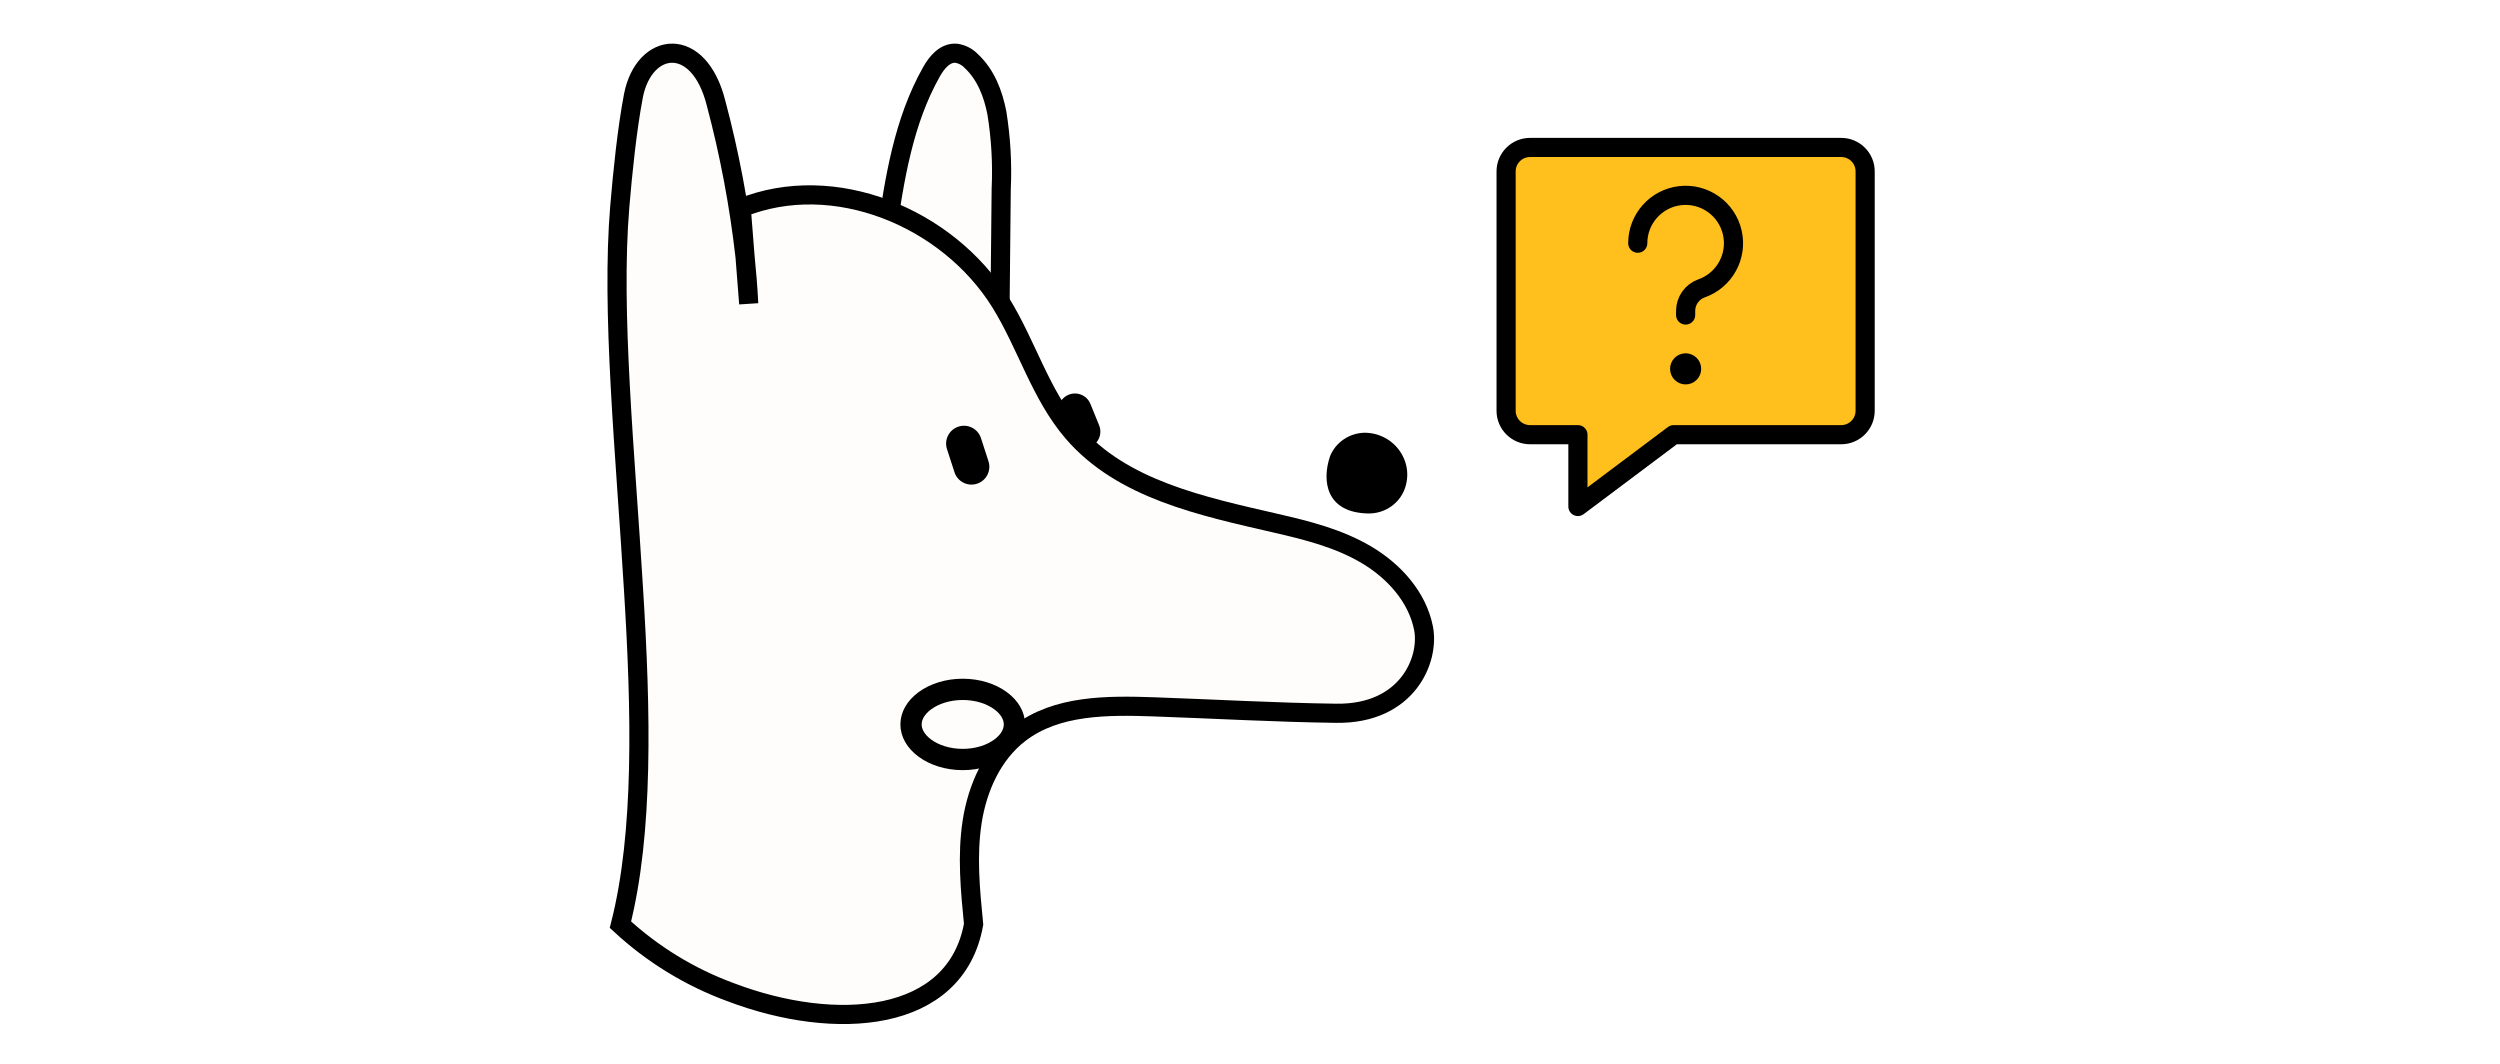
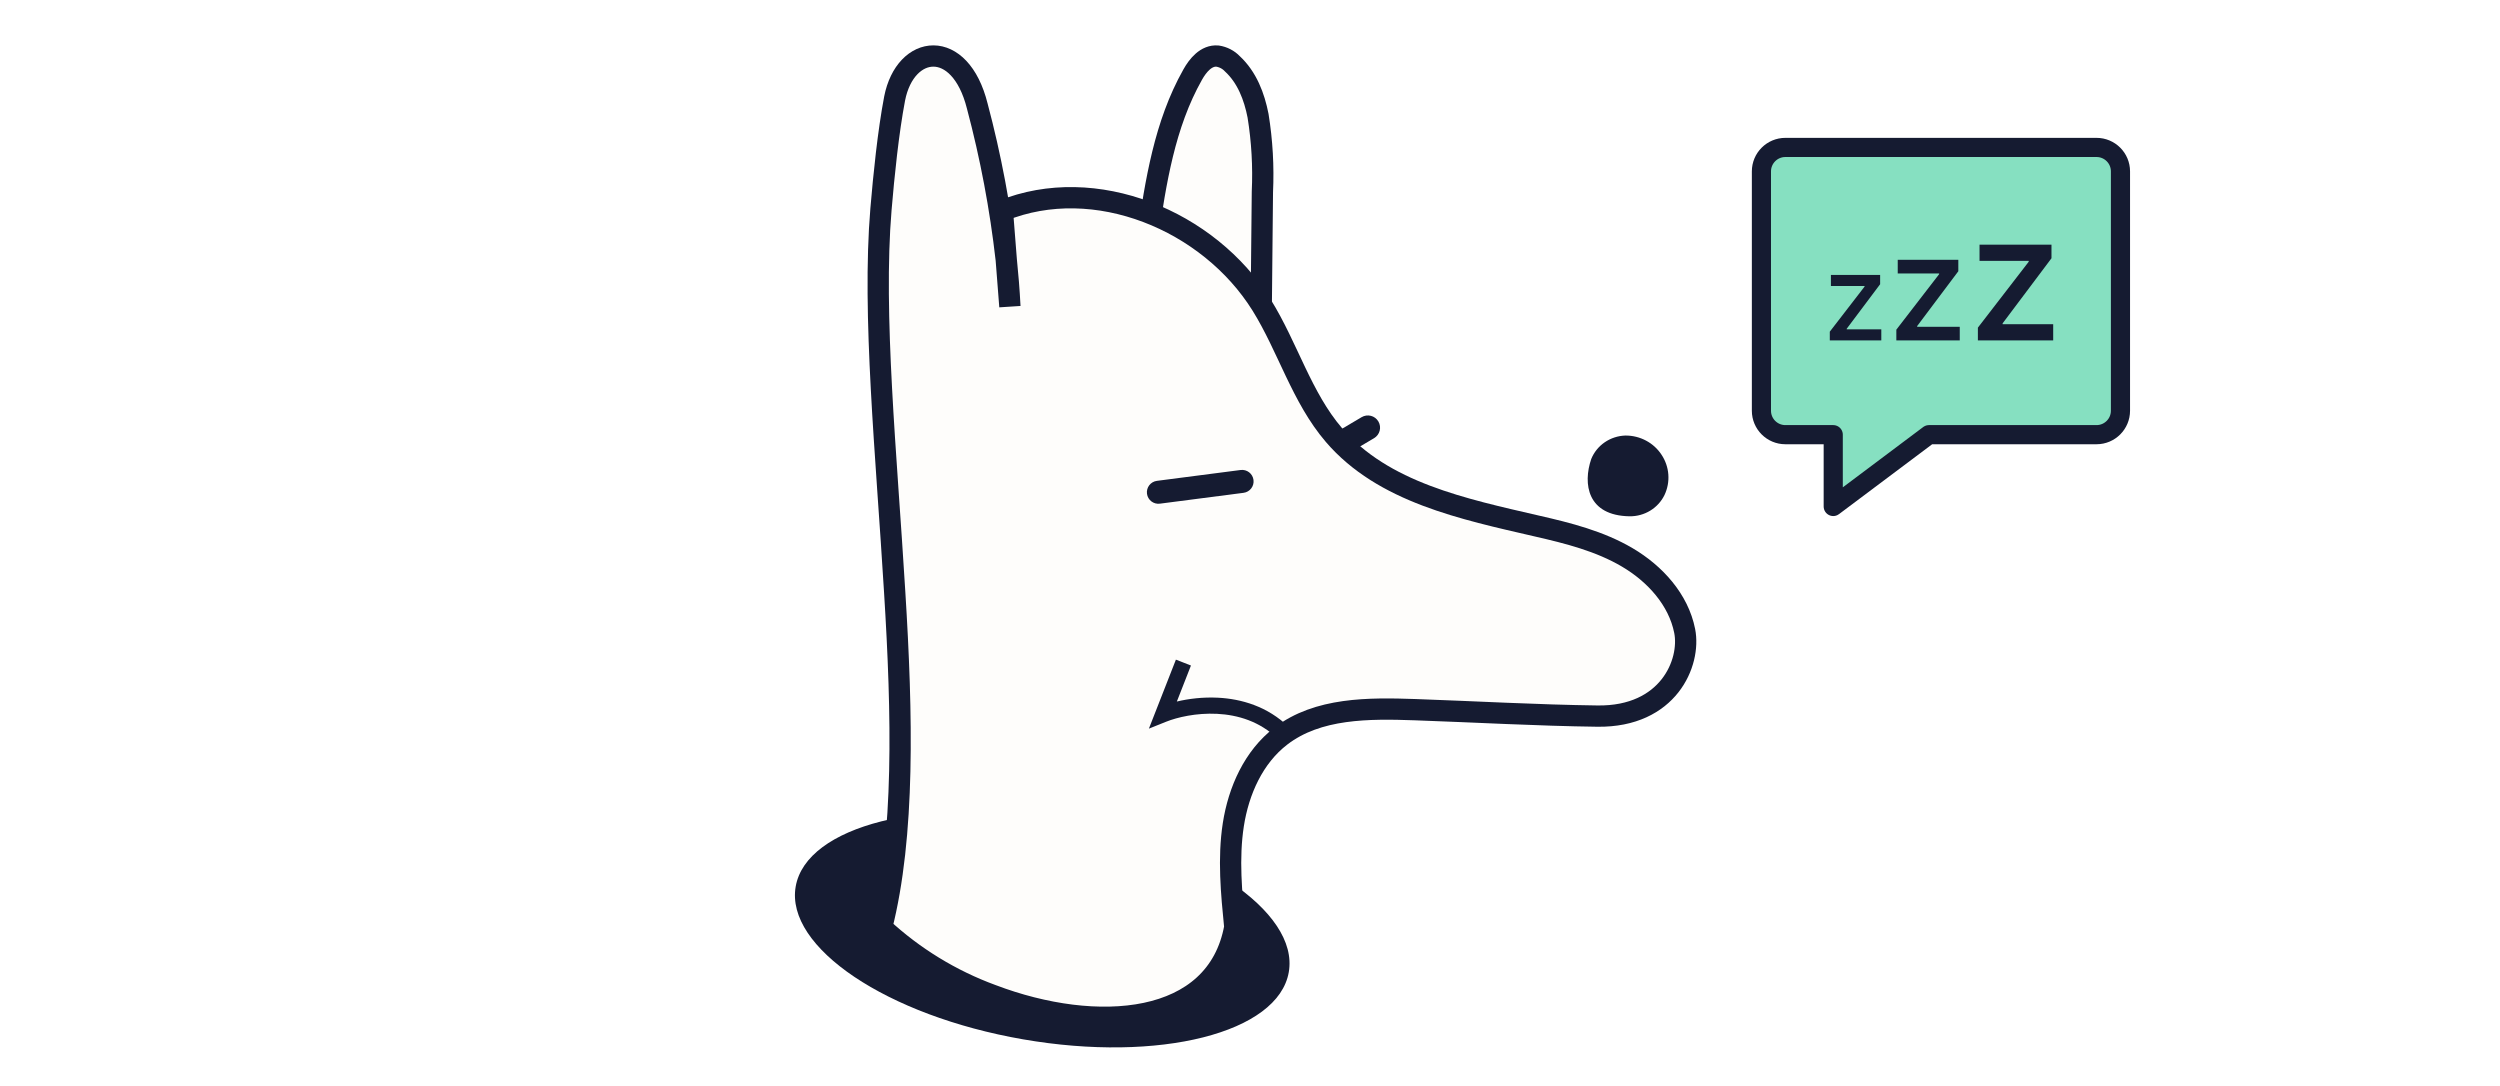
- <svg xmlns="http://www.w3.org/2000/svg" width="235" height="100" viewBox="0 0 235 100" fill="none">
-   <path d="M93.989 30.301C94.04 26.305 94.063 21.77 94.114 17.774C94.225 15.38 94.089 12.982 93.706 10.613C93.355 8.819 92.675 7.009 91.282 5.722C90.923 5.343 90.433 5.09 89.895 5.006C88.83 4.917 88.048 5.879 87.561 6.748C84.905 11.455 84.09 16.848 83.308 22.115" fill="#FEFDFB" />
-   <path d="M93.989 30.301C94.04 26.305 94.063 21.77 94.114 17.774C94.225 15.38 94.089 12.982 93.706 10.613C93.355 8.819 92.675 7.009 91.282 5.722C90.923 5.343 90.433 5.09 89.895 5.006C88.83 4.917 88.048 5.879 87.561 6.748C84.905 11.455 84.09 16.848 83.308 22.115" stroke="black" stroke-width="1.8" stroke-miterlimit="10" />
-   <path d="M59.549 55.383C58.769 42.459 57.434 29.283 58.26 19.404C58.532 16.187 58.94 12.169 59.544 8.993C60.551 3.867 65.696 3.233 67.312 9.708C68.574 14.445 69.484 19.27 70.036 24.142L70.379 28.547C70.298 27.002 70.182 25.552 70.036 24.142L69.674 19.545C78.374 16.021 89.077 20.436 94.041 28.412C96.508 32.379 97.797 37.081 100.838 40.626C105.46 46.018 113.007 47.584 119.93 49.185C122.86 49.855 125.83 50.605 128.423 52.135C131.016 53.666 133.226 56.093 133.81 59.048C134.394 62.003 132.3 67.139 125.609 67.048C119.904 66.973 114.205 66.645 108.491 66.444C104.106 66.293 99.323 66.258 95.844 68.931C93.286 70.895 91.876 74.061 91.383 77.243C90.89 80.425 91.202 83.673 91.519 86.88C89.832 96.224 78.535 97.01 68.687 93.269C64.846 91.859 61.322 89.701 58.321 86.92C60.516 78.276 60.269 66.917 59.549 55.383Z" fill="#FEFDFB" stroke="black" stroke-width="1.8" stroke-miterlimit="10" />
-   <path d="M102.499 37.967C102.173 37.163 101.256 36.777 100.453 37.104C99.65 37.431 99.263 38.347 99.59 39.151L100.409 41.164C100.736 41.967 101.652 42.353 102.455 42.027C103.259 41.7 103.645 40.783 103.318 39.98L102.499 37.967Z" fill="black" />
-   <path d="M89.017 42.219C88.73 41.337 89.213 40.39 90.095 40.103C90.977 39.817 91.924 40.299 92.21 41.181L92.916 43.355C93.203 44.236 92.72 45.184 91.838 45.47C90.957 45.757 90.009 45.274 89.723 44.392L89.017 42.219Z" fill="black" />
-   <path d="M131.629 42.474C132.002 43.03 132.223 43.67 132.273 44.333C132.322 44.996 132.198 45.66 131.913 46.263C131.621 46.867 131.158 47.377 130.578 47.732C129.999 48.087 129.327 48.273 128.642 48.267C124.651 48.209 124.226 45.216 125.028 42.877C125.284 42.244 125.726 41.698 126.298 41.307C126.869 40.916 127.546 40.697 128.244 40.677C128.918 40.674 129.582 40.837 130.174 41.151C130.766 41.465 131.266 41.92 131.629 42.474V42.474Z" fill="black" />
-   <path d="M95.356 68.096C95.356 68.887 94.92 69.688 94.048 70.328C93.176 70.967 91.924 71.393 90.496 71.393C89.068 71.393 87.816 70.967 86.944 70.328C86.072 69.688 85.637 68.887 85.637 68.096C85.637 67.304 86.072 66.503 86.944 65.864C87.816 65.225 89.068 64.799 90.496 64.799C91.924 64.799 93.176 65.225 94.048 65.864C94.92 66.503 95.356 67.304 95.356 68.096Z" stroke="black" stroke-width="2" />
-   <path fill-rule="evenodd" clip-rule="evenodd" d="M173.074 40.861H157.324L148.324 47.611V40.861H143.824C142.582 40.861 141.574 39.854 141.574 38.611V16.111C141.574 14.869 142.582 13.861 143.824 13.861H173.074C174.317 13.861 175.324 14.869 175.324 16.111V38.611C175.324 39.854 174.317 40.861 173.074 40.861Z" fill="#FFC01E" stroke="black" stroke-width="1.8" stroke-linecap="round" stroke-linejoin="round" />
-   <path d="M153.949 22.862C153.95 20.573 155.667 18.65 157.941 18.391C160.215 18.133 162.32 19.622 162.834 21.852C163.348 24.082 162.107 26.343 159.949 27.105C159.05 27.423 158.449 28.274 158.449 29.228V29.612" stroke="black" stroke-width="1.8" stroke-linecap="round" stroke-linejoin="round" />
-   <path d="M158.449 34.111C158.139 34.111 157.887 34.363 157.887 34.674C157.887 34.984 158.139 35.236 158.449 35.236C158.76 35.236 159.012 34.984 159.012 34.674C159.012 34.363 158.76 34.111 158.449 34.111V34.111" stroke="black" stroke-width="1.8" stroke-linecap="round" stroke-linejoin="round" />
+ <svg xmlns="http://www.w3.org/2000/svg" width="235" height="102" viewBox="0 0 235 102" fill="none">
+   <ellipse cx="97.97" cy="87.36" rx="23.522" ry="10.493" transform="rotate(9.8419 97.97 87.3596)" fill="#151B31" />
+   <path d="M118.541 30.567C118.591 26.571 118.614 22.036 118.665 18.039C118.776 15.646 118.64 13.248 118.257 10.879C117.906 9.085 117.227 7.275 115.833 5.988C115.474 5.609 114.984 5.355 114.446 5.271C113.381 5.182 112.6 6.145 112.113 7.013C109.456 11.721 108.641 17.114 107.859 22.381" fill="#FEFDFB" />
+   <path d="M118.541 30.567C118.591 26.571 118.614 22.036 118.665 18.039C118.776 15.646 118.64 13.248 118.257 10.879C117.906 9.085 117.227 7.275 115.833 5.988C115.474 5.609 114.984 5.355 114.446 5.271C113.381 5.182 112.6 6.145 112.113 7.013C109.456 11.721 108.641 17.114 107.859 22.381" stroke="#151B31" stroke-width="2" stroke-miterlimit="10" />
+   <path d="M84.1 55.648C83.32 42.724 81.986 29.548 82.811 19.67C83.083 16.453 83.491 12.435 84.095 9.258C85.102 4.133 90.248 3.498 91.864 9.973C93.125 14.711 94.036 19.536 94.587 24.408L94.93 28.813C94.849 27.267 94.733 25.817 94.587 24.408L94.225 19.811C102.925 16.287 113.628 20.702 118.593 28.677C121.06 32.645 122.349 37.347 125.389 40.892C130.011 46.284 137.558 47.849 144.481 49.45C147.411 50.12 150.382 50.87 152.974 52.401C155.567 53.931 157.777 56.358 158.361 59.314C158.945 62.269 156.851 67.404 150.16 67.314C144.456 67.238 138.756 66.911 133.042 66.71C128.657 66.558 123.874 66.523 120.395 69.197C117.837 71.16 116.428 74.327 115.934 77.509C115.441 80.691 115.753 83.938 116.07 87.146C114.384 96.49 103.086 97.275 93.238 93.535C89.397 92.125 85.873 89.967 82.872 87.186C85.067 78.541 84.82 67.183 84.1 55.648Z" fill="#FEFDFB" stroke="#151B31" stroke-width="2" stroke-miterlimit="10" />
+   <path d="M129.567 39.616C129.244 39.07 128.54 38.89 127.994 39.213L125.702 40.569C125.157 40.892 124.977 41.596 125.299 42.141C125.622 42.687 126.326 42.867 126.872 42.544L129.163 41.188C129.709 40.865 129.889 40.161 129.567 39.616Z" fill="#151B31" />
+   <path d="M107.816 46.412C107.74 45.819 108.157 45.277 108.75 45.2L116.617 44.18C117.21 44.103 117.752 44.521 117.829 45.114C117.906 45.706 117.488 46.248 116.895 46.325L109.028 47.345C108.436 47.422 107.893 47.004 107.816 46.412Z" fill="#151B31" />
+   <path fill-rule="evenodd" clip-rule="evenodd" d="M107.996 68.492L109.625 67.839C110.651 67.428 112.447 67.001 114.409 67.1C116.362 67.199 118.426 67.815 120.085 69.428L121.143 68.339C119.151 66.402 116.697 65.696 114.486 65.584C113.065 65.512 111.722 65.683 110.624 65.944L111.949 62.559L110.535 62.006L107.996 68.492Z" fill="#151B31" />
+   <path d="M156.18 42.738C156.552 43.295 156.774 43.935 156.823 44.597C156.873 45.26 156.749 45.925 156.464 46.528C156.172 47.132 155.709 47.642 155.129 47.997C154.549 48.352 153.877 48.538 153.193 48.532C149.202 48.474 148.777 45.481 149.578 43.142C149.835 42.509 150.277 41.963 150.848 41.572C151.42 41.181 152.097 40.961 152.795 40.941C153.469 40.938 154.133 41.101 154.724 41.416C155.316 41.73 155.817 42.185 156.18 42.738Z" fill="#151B31" />
+   <path fill-rule="evenodd" clip-rule="evenodd" d="M197.074 40.859H181.324L172.324 47.609V40.859H167.824C166.582 40.859 165.574 39.852 165.574 38.609V16.109C165.574 14.867 166.582 13.859 167.824 13.859H197.074C198.317 13.859 199.324 14.867 199.324 16.109V38.609C199.324 39.852 198.317 40.859 197.074 40.859Z" fill="#86E0C1" stroke="#151B31" stroke-width="1.8" stroke-linecap="round" stroke-linejoin="round" />
+   <path d="M172 32V31.178L175.268 26.941V26.884H172.106V25.842H176.733V26.716L173.591 30.901V30.958H176.843V32H172Z" fill="#151B31" />
+   <path d="M178.256 32V30.988L182.279 25.773V25.704H178.387V24.421H184.082V25.497L180.214 30.648V30.717H184.217V32H178.256Z" fill="#151B31" />
+   <path d="M185.921 32V30.799L190.698 24.605V24.523H186.076V23H192.839V24.277L188.246 30.395V30.477H193V32H185.921Z" fill="#151B31" />
</svg>
